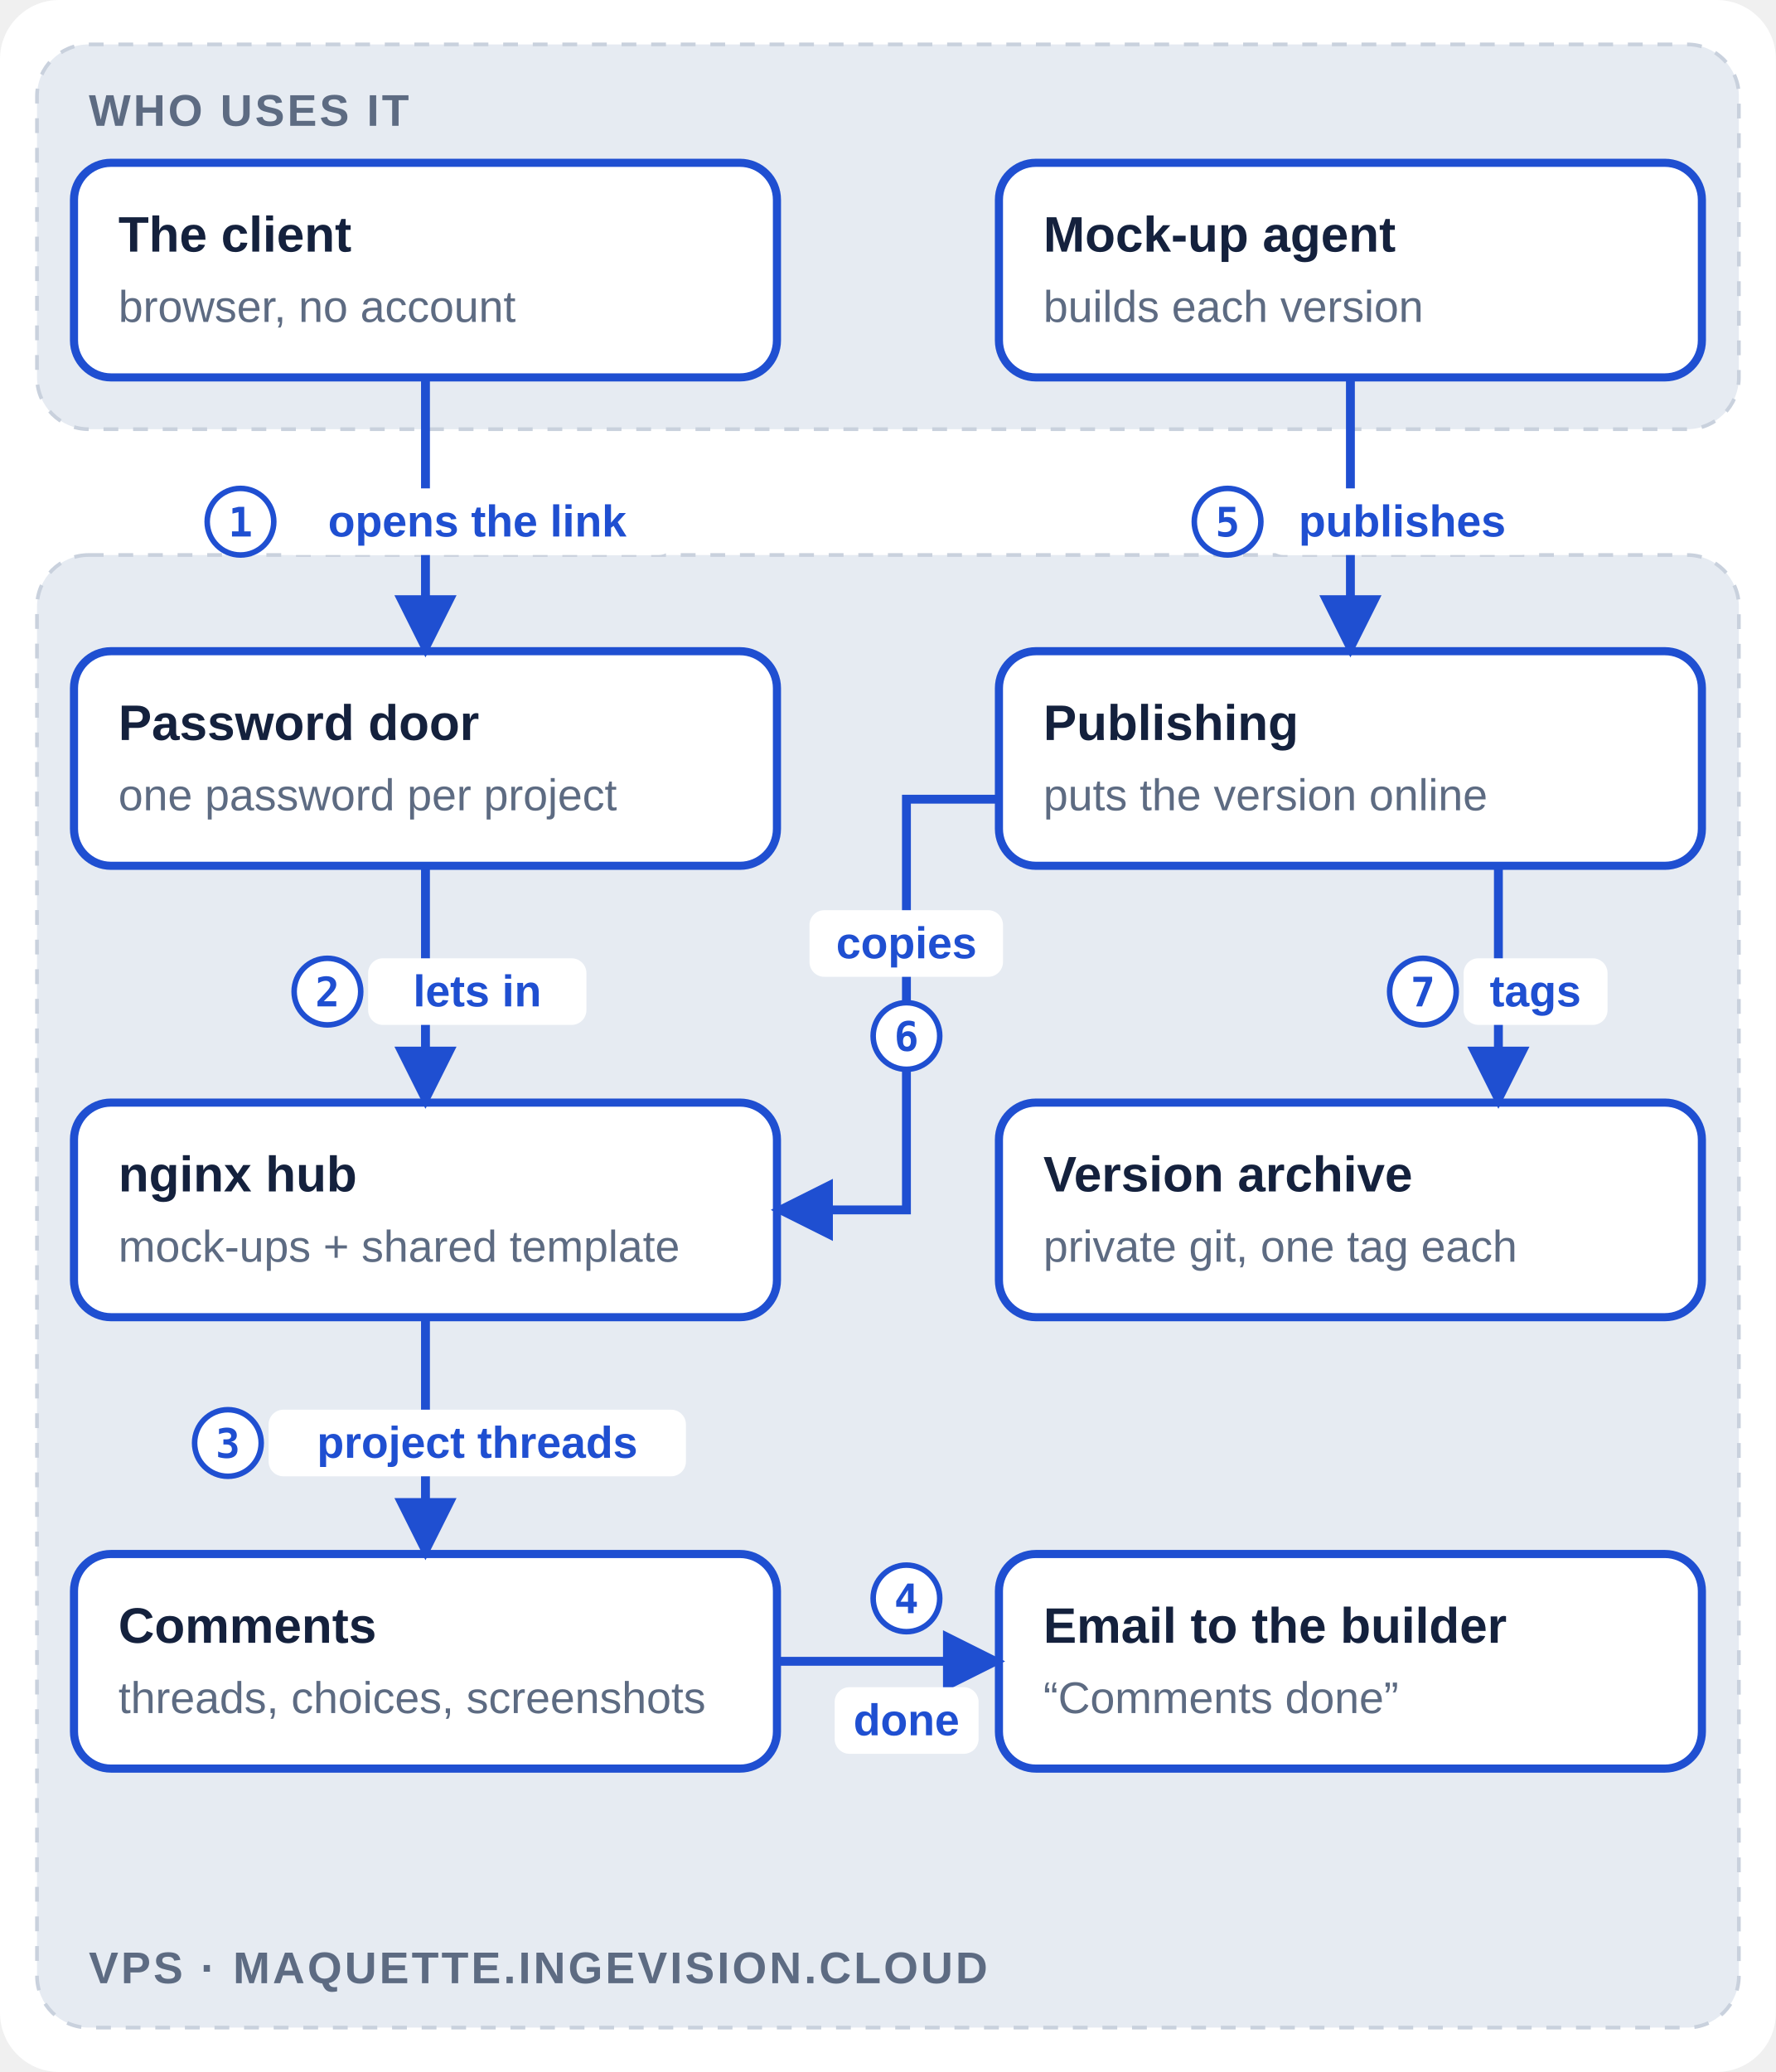
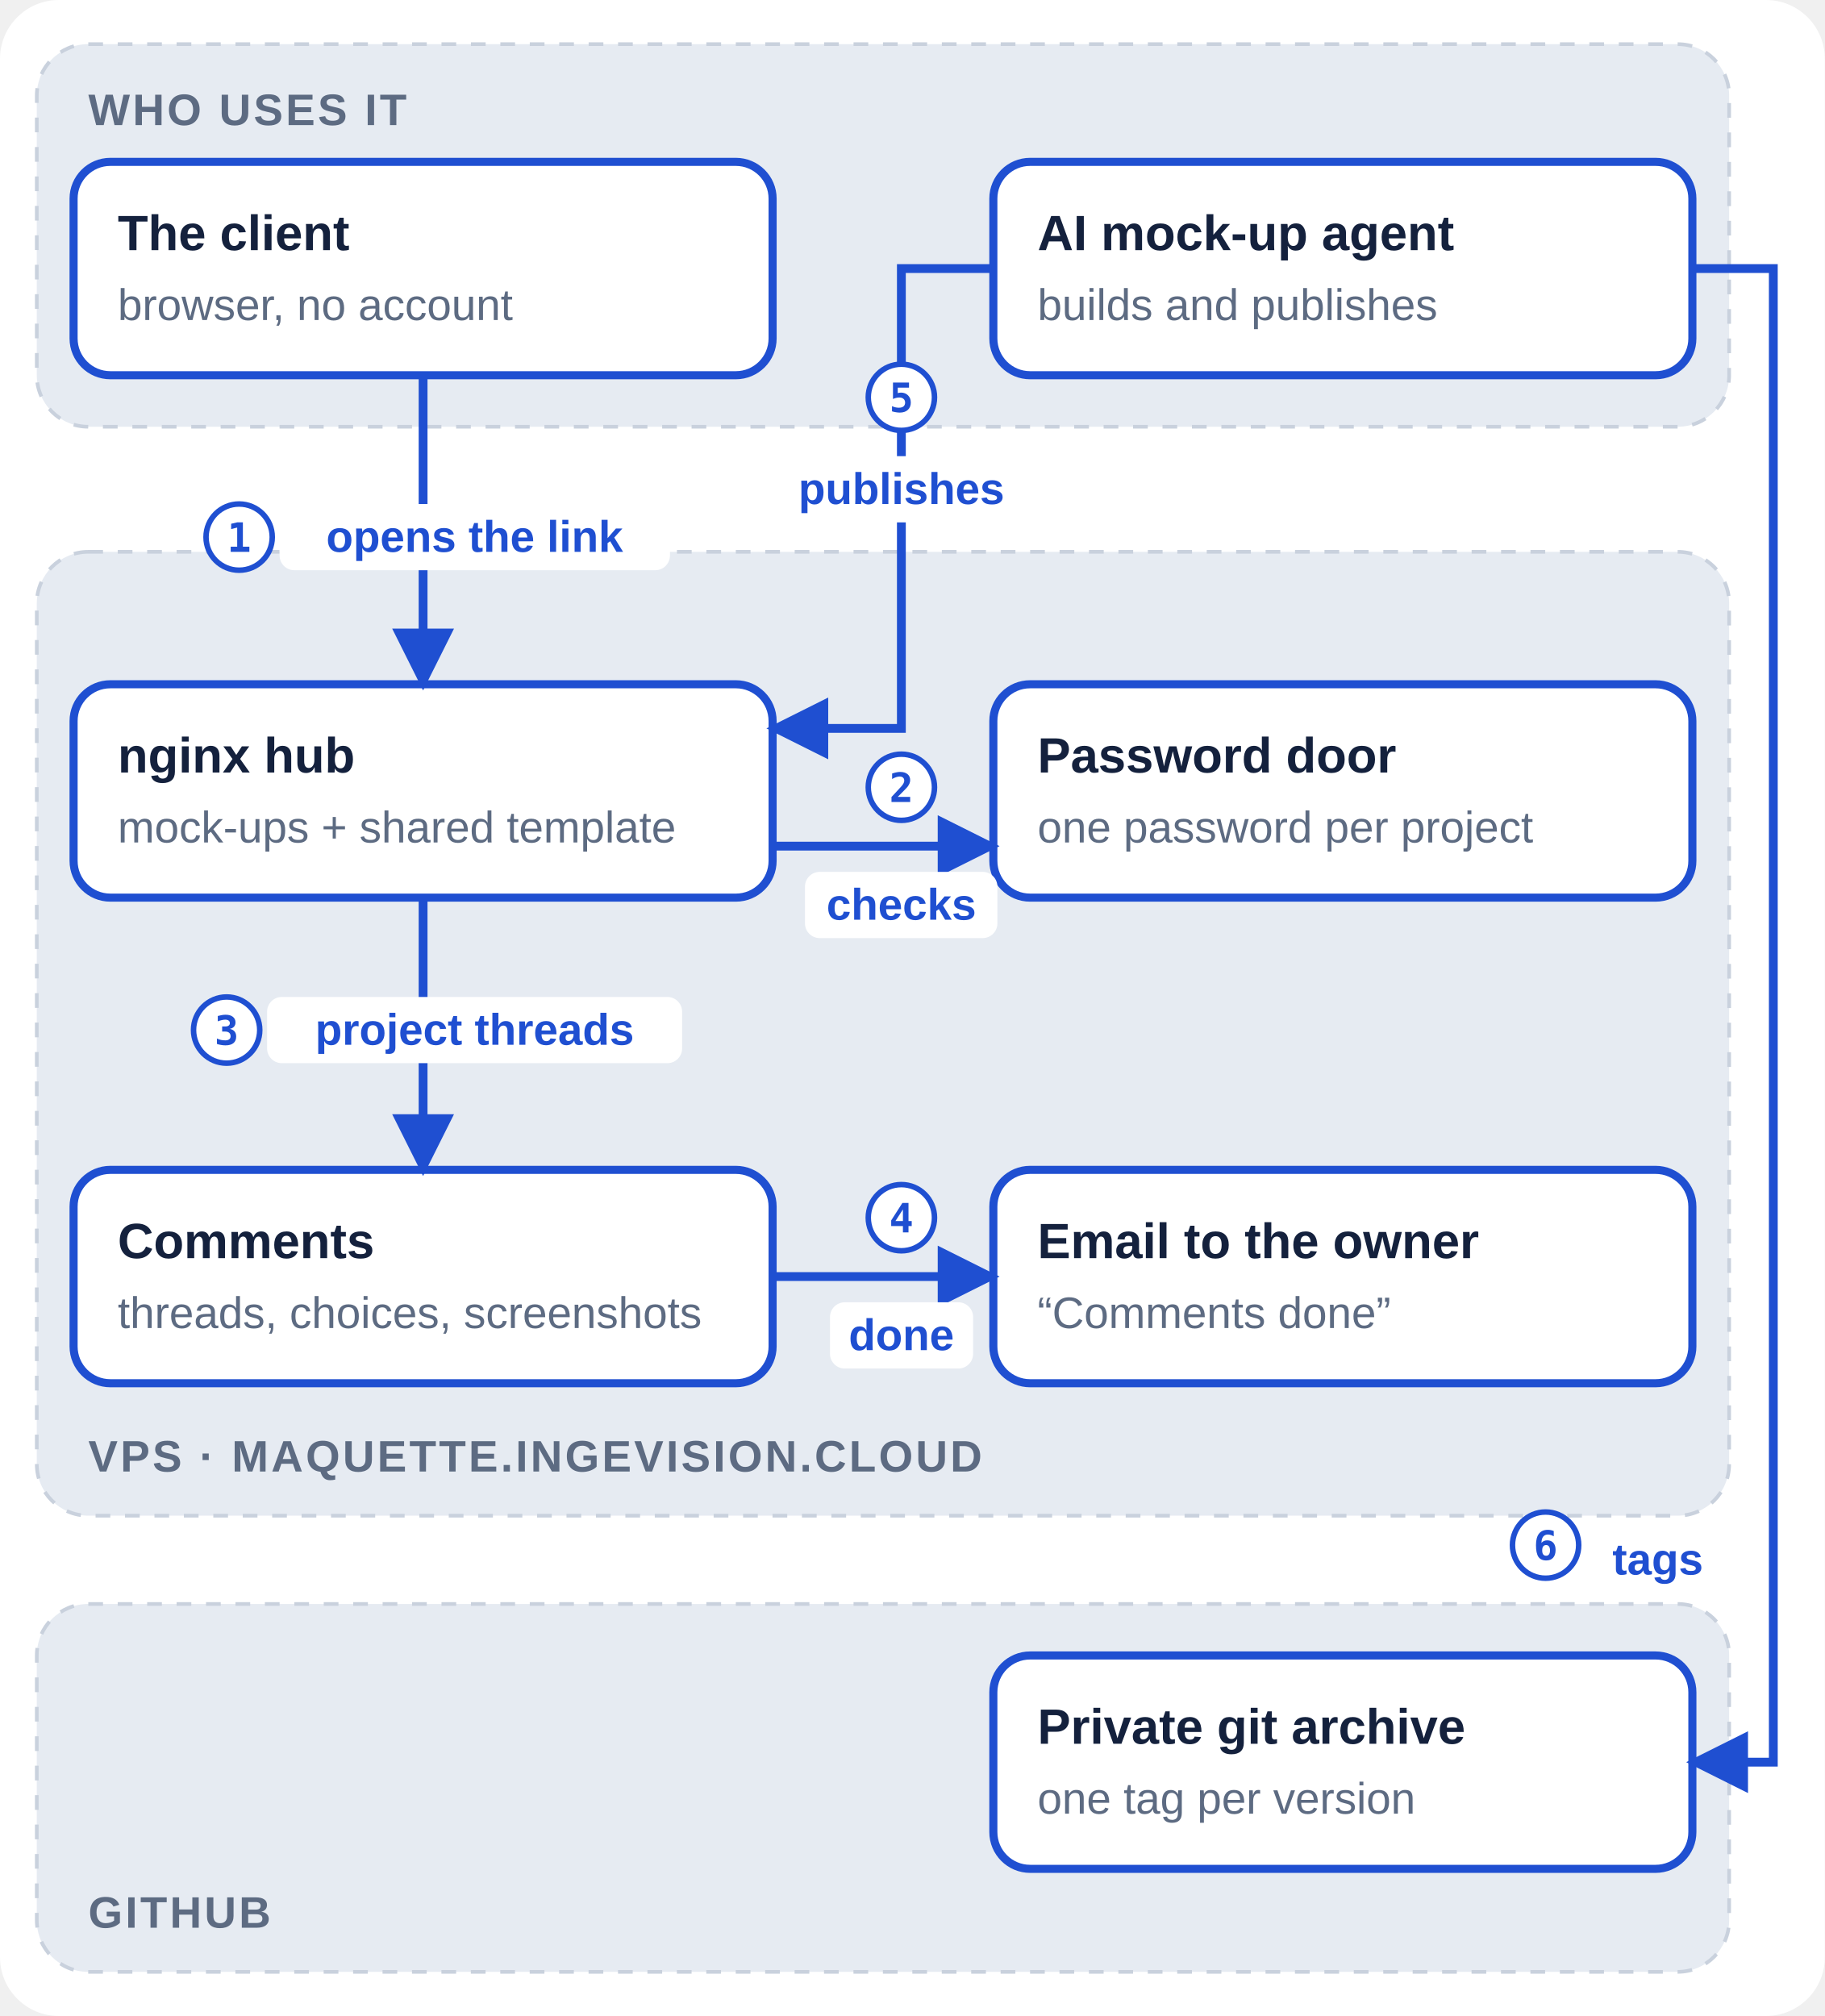
- <svg xmlns="http://www.w3.org/2000/svg" viewBox="0 0 480 560" width="480" height="560" font-family="IBM Plex Sans, Segoe UI, Helvetica Neue, Arial, sans-serif" role="img" aria-label="Mock-up review room architecture">
+ <svg xmlns="http://www.w3.org/2000/svg" viewBox="0 0 496 548" width="496" height="548" font-family="IBM Plex Sans, Segoe UI, Helvetica Neue, Arial, sans-serif" role="img" aria-label="Mock-up review room architecture">
  <defs>
    <marker id="a" viewBox="0 0 10 10" refX="9" refY="5" markerWidth="7" markerHeight="7" orient="auto-start-reverse">
      <path d="M0 0L10 5L0 10z" fill="#1f4fd1" />
    </marker>
  </defs>
-   <rect width="480" height="560" rx="16" fill="#ffffff" />
+   <rect width="496" height="548" rx="16" fill="#ffffff" />
  <rect x="10" y="12" width="460" height="104" rx="14" fill="#e6ebf2" stroke="#c9d1dd" stroke-dasharray="4 4" />
  <text x="24" y="34" fill="#5d6b82" font-size="12" font-weight="600" letter-spacing=".72">WHO USES IT</text>
  <rect x="20" y="44" width="190" height="58" rx="10" fill="#fff" stroke="#1f4fd1" stroke-width="2.2" />
  <text x="32" y="68" fill="#14213d" font-size="13.5" font-weight="600">The client</text>
  <text x="32" y="87" fill="#5d6b82" font-size="12">browser, no account</text>
  <rect x="270" y="44" width="190" height="58" rx="10" fill="#fff" stroke="#1f4fd1" stroke-width="2.2" />
-   <text x="282" y="68" fill="#14213d" font-size="13.5" font-weight="600">Mock-up agent</text>
-   <text x="282" y="87" fill="#5d6b82" font-size="12">builds each version</text>
-   <rect x="10" y="150" width="460" height="398" rx="14" fill="#e6ebf2" stroke="#c9d1dd" stroke-dasharray="4 4" />
-   <text x="24" y="536" fill="#5d6b82" font-size="12" font-weight="600" letter-spacing=".72">VPS · MAQUETTE.INGEVISION.CLOUD</text>
-   <rect x="20" y="176" width="190" height="58" rx="10" fill="#fff" stroke="#1f4fd1" stroke-width="2.2" />
-   <text x="32" y="200" fill="#14213d" font-size="13.5" font-weight="600">Password door</text>
-   <text x="32" y="219" fill="#5d6b82" font-size="12">one password per project</text>
-   <rect x="270" y="176" width="190" height="58" rx="10" fill="#fff" stroke="#1f4fd1" stroke-width="2.2" />
-   <text x="282" y="200" fill="#14213d" font-size="13.5" font-weight="600">Publishing</text>
-   <text x="282" y="219" fill="#5d6b82" font-size="12">puts the version online</text>
-   <rect x="20" y="298" width="190" height="58" rx="10" fill="#fff" stroke="#1f4fd1" stroke-width="2.2" />
-   <text x="32" y="322" fill="#14213d" font-size="13.5" font-weight="600">nginx hub</text>
-   <text x="32" y="341" fill="#5d6b82" font-size="12">mock-ups + shared template</text>
-   <rect x="270" y="298" width="190" height="58" rx="10" fill="#fff" stroke="#1f4fd1" stroke-width="2.2" />
-   <text x="282" y="322" fill="#14213d" font-size="13.5" font-weight="600">Version archive</text>
-   <text x="282" y="341" fill="#5d6b82" font-size="12">private git, one tag each</text>
-   <rect x="20" y="420" width="190" height="58" rx="10" fill="#fff" stroke="#1f4fd1" stroke-width="2.2" />
-   <text x="32" y="444" fill="#14213d" font-size="13.5" font-weight="600">Comments</text>
-   <text x="32" y="463" fill="#5d6b82" font-size="12">threads, choices, screenshots</text>
-   <rect x="270" y="420" width="190" height="58" rx="10" fill="#fff" stroke="#1f4fd1" stroke-width="2.2" />
-   <text x="282" y="444" fill="#14213d" font-size="13.5" font-weight="600">Email to the builder</text>
-   <text x="282" y="463" fill="#5d6b82" font-size="12">“Comments done”</text>
-   <path d="M115 102L115 176" fill="none" stroke="#1f4fd1" stroke-width="2.4" marker-end="url(#a)" />
-   <rect x="76.0" y="132" width="106.1" height="18" rx="4" fill="#fff" />
-   <text x="129" y="145" text-anchor="middle" fill="#1f4fd1" font-size="12" font-weight="600">opens the link</text>
-   <circle cx="65.0" cy="141" r="9" fill="#fff" stroke="#1f4fd1" stroke-width="1.5" />
-   <text x="65.0" y="145" text-anchor="middle" fill="#1f4fd1" font-size="11" font-weight="700" font-family="IBM Plex Mono, Consolas, monospace">1</text>
-   <path d="M115 234L115 298" fill="none" stroke="#1f4fd1" stroke-width="2.4" marker-end="url(#a)" />
-   <rect x="99.5" y="259" width="59.0" height="18" rx="4" fill="#fff" />
-   <text x="129" y="272" text-anchor="middle" fill="#1f4fd1" font-size="12" font-weight="600">lets in</text>
-   <circle cx="88.5" cy="268" r="9" fill="#fff" stroke="#1f4fd1" stroke-width="1.5" />
-   <text x="88.5" y="272" text-anchor="middle" fill="#1f4fd1" font-size="11" font-weight="700" font-family="IBM Plex Mono, Consolas, monospace">2</text>
-   <path d="M115 356L115 420" fill="none" stroke="#1f4fd1" stroke-width="2.4" marker-end="url(#a)" />
-   <rect x="72.6" y="381" width="112.8" height="18" rx="4" fill="#fff" />
-   <text x="129" y="394" text-anchor="middle" fill="#1f4fd1" font-size="12" font-weight="600">project threads</text>
-   <circle cx="61.6" cy="390" r="9" fill="#fff" stroke="#1f4fd1" stroke-width="1.5" />
-   <text x="61.6" y="394" text-anchor="middle" fill="#1f4fd1" font-size="11" font-weight="700" font-family="IBM Plex Mono, Consolas, monospace">3</text>
-   <path d="M210 449L270 449" fill="none" stroke="#1f4fd1" stroke-width="2.4" marker-end="url(#a)" />
-   <rect x="225.6" y="456" width="38.9" height="18" rx="4" fill="#fff" />
-   <text x="245" y="469" text-anchor="middle" fill="#1f4fd1" font-size="12" font-weight="600">done</text>
-   <circle cx="245" cy="432" r="9" fill="#fff" stroke="#1f4fd1" stroke-width="1.5" />
-   <text x="245" y="436" text-anchor="middle" fill="#1f4fd1" font-size="11" font-weight="700" font-family="IBM Plex Mono, Consolas, monospace">4</text>
-   <path d="M365 102L365 176" fill="none" stroke="#1f4fd1" stroke-width="2.4" marker-end="url(#a)" />
-   <rect x="342.8" y="132" width="72.5" height="18" rx="4" fill="#fff" />
-   <text x="379" y="145" text-anchor="middle" fill="#1f4fd1" font-size="12" font-weight="600">publishes</text>
-   <circle cx="331.8" cy="141" r="9" fill="#fff" stroke="#1f4fd1" stroke-width="1.5" />
-   <text x="331.8" y="145" text-anchor="middle" fill="#1f4fd1" font-size="11" font-weight="700" font-family="IBM Plex Mono, Consolas, monospace">5</text>
-   <path d="M270 216L245 216L245 327L210 327" fill="none" stroke="#1f4fd1" stroke-width="2.4" marker-end="url(#a)" />
-   <rect x="218.8" y="246" width="52.3" height="18" rx="4" fill="#fff" />
-   <text x="245" y="259" text-anchor="middle" fill="#1f4fd1" font-size="12" font-weight="600">copies</text>
-   <circle cx="245" cy="280" r="9" fill="#fff" stroke="#1f4fd1" stroke-width="1.5" />
-   <text x="245" y="284" text-anchor="middle" fill="#1f4fd1" font-size="11" font-weight="700" font-family="IBM Plex Mono, Consolas, monospace">6</text>
-   <path d="M405 234L405 298" fill="none" stroke="#1f4fd1" stroke-width="2.4" marker-end="url(#a)" />
-   <rect x="395.6" y="259" width="38.9" height="18" rx="4" fill="#fff" />
-   <text x="415" y="272" text-anchor="middle" fill="#1f4fd1" font-size="12" font-weight="600">tags</text>
-   <circle cx="384.6" cy="268" r="9" fill="#fff" stroke="#1f4fd1" stroke-width="1.5" />
-   <text x="384.6" y="272" text-anchor="middle" fill="#1f4fd1" font-size="11" font-weight="700" font-family="IBM Plex Mono, Consolas, monospace">7</text>
+   <text x="282" y="68" fill="#14213d" font-size="13.5" font-weight="600">AI mock-up agent</text>
+   <text x="282" y="87" fill="#5d6b82" font-size="12">builds and publishes</text>
+   <rect x="10" y="150" width="460" height="262" rx="14" fill="#e6ebf2" stroke="#c9d1dd" stroke-dasharray="4 4" />
+   <text x="24" y="400" fill="#5d6b82" font-size="12" font-weight="600" letter-spacing=".72">VPS · MAQUETTE.INGEVISION.CLOUD</text>
+   <rect x="20" y="186" width="190" height="58" rx="10" fill="#fff" stroke="#1f4fd1" stroke-width="2.2" />
+   <text x="32" y="210" fill="#14213d" font-size="13.5" font-weight="600">nginx hub</text>
+   <text x="32" y="229" fill="#5d6b82" font-size="12">mock-ups + shared template</text>
+   <rect x="270" y="186" width="190" height="58" rx="10" fill="#fff" stroke="#1f4fd1" stroke-width="2.2" />
+   <text x="282" y="210" fill="#14213d" font-size="13.5" font-weight="600">Password door</text>
+   <text x="282" y="229" fill="#5d6b82" font-size="12">one password per project</text>
+   <rect x="20" y="318" width="190" height="58" rx="10" fill="#fff" stroke="#1f4fd1" stroke-width="2.2" />
+   <text x="32" y="342" fill="#14213d" font-size="13.5" font-weight="600">Comments</text>
+   <text x="32" y="361" fill="#5d6b82" font-size="12">threads, choices, screenshots</text>
+   <rect x="270" y="318" width="190" height="58" rx="10" fill="#fff" stroke="#1f4fd1" stroke-width="2.2" />
+   <text x="282" y="342" fill="#14213d" font-size="13.5" font-weight="600">Email to the owner</text>
+   <text x="282" y="361" fill="#5d6b82" font-size="12">“Comments done”</text>
+   <rect x="10" y="436" width="460" height="100" rx="14" fill="#e6ebf2" stroke="#c9d1dd" stroke-dasharray="4 4" />
+   <text x="24" y="524" fill="#5d6b82" font-size="12" font-weight="600" letter-spacing=".72">GITHUB</text>
+   <rect x="270" y="450" width="190" height="58" rx="10" fill="#fff" stroke="#1f4fd1" stroke-width="2.2" />
+   <text x="282" y="474" fill="#14213d" font-size="13.5" font-weight="600">Private git archive</text>
+   <text x="282" y="493" fill="#5d6b82" font-size="12">one tag per version</text>
+   <path d="M115 102L115 186" fill="none" stroke="#1f4fd1" stroke-width="2.4" marker-end="url(#a)" />
+   <rect x="76.0" y="137" width="106.1" height="18" rx="4" fill="#fff" />
+   <text x="129" y="150" text-anchor="middle" fill="#1f4fd1" font-size="12" font-weight="600">opens the link</text>
+   <circle cx="65.0" cy="146" r="9" fill="#fff" stroke="#1f4fd1" stroke-width="1.5" />
+   <text x="65.0" y="150" text-anchor="middle" fill="#1f4fd1" font-size="11" font-weight="700" font-family="IBM Plex Mono, Consolas, monospace">1</text>
+   <path d="M210 230L270 230" fill="none" stroke="#1f4fd1" stroke-width="2.4" marker-end="url(#a)" />
+   <rect x="218.8" y="237" width="52.3" height="18" rx="4" fill="#fff" />
+   <text x="245" y="250" text-anchor="middle" fill="#1f4fd1" font-size="12" font-weight="600">checks</text>
+   <circle cx="245" cy="214" r="9" fill="#fff" stroke="#1f4fd1" stroke-width="1.5" />
+   <text x="245" y="218" text-anchor="middle" fill="#1f4fd1" font-size="11" font-weight="700" font-family="IBM Plex Mono, Consolas, monospace">2</text>
+   <path d="M115 244L115 318" fill="none" stroke="#1f4fd1" stroke-width="2.4" marker-end="url(#a)" />
+   <rect x="72.6" y="271" width="112.8" height="18" rx="4" fill="#fff" />
+   <text x="129" y="284" text-anchor="middle" fill="#1f4fd1" font-size="12" font-weight="600">project threads</text>
+   <circle cx="61.6" cy="280" r="9" fill="#fff" stroke="#1f4fd1" stroke-width="1.5" />
+   <text x="61.6" y="284" text-anchor="middle" fill="#1f4fd1" font-size="11" font-weight="700" font-family="IBM Plex Mono, Consolas, monospace">3</text>
+   <path d="M210 347L270 347" fill="none" stroke="#1f4fd1" stroke-width="2.4" marker-end="url(#a)" />
+   <rect x="225.6" y="354" width="38.9" height="18" rx="4" fill="#fff" />
+   <text x="245" y="367" text-anchor="middle" fill="#1f4fd1" font-size="12" font-weight="600">done</text>
+   <circle cx="245" cy="331" r="9" fill="#fff" stroke="#1f4fd1" stroke-width="1.5" />
+   <text x="245" y="335" text-anchor="middle" fill="#1f4fd1" font-size="11" font-weight="700" font-family="IBM Plex Mono, Consolas, monospace">4</text>
+   <path d="M270 73L245 73L245 198L210 198" fill="none" stroke="#1f4fd1" stroke-width="2.4" marker-end="url(#a)" />
+   <rect x="208.8" y="124" width="72.5" height="18" rx="4" fill="#fff" />
+   <text x="245" y="137" text-anchor="middle" fill="#1f4fd1" font-size="12" font-weight="600">publishes</text>
+   <circle cx="245" cy="108" r="9" fill="#fff" stroke="#1f4fd1" stroke-width="1.5" />
+   <text x="245" y="112" text-anchor="middle" fill="#1f4fd1" font-size="11" font-weight="700" font-family="IBM Plex Mono, Consolas, monospace">5</text>
+   <path d="M460 73L482 73L482 479L460 479" fill="none" stroke="#1f4fd1" stroke-width="2.4" marker-end="url(#a)" />
+   <rect x="431.1" y="415" width="38.9" height="18" rx="4" fill="#fff" />
+   <text x="450.6" y="428" text-anchor="middle" fill="#1f4fd1" font-size="12" font-weight="600">tags</text>
+   <circle cx="420.1" cy="420" r="9" fill="#fff" stroke="#1f4fd1" stroke-width="1.5" />
+   <text x="420.1" y="424" text-anchor="middle" fill="#1f4fd1" font-size="11" font-weight="700" font-family="IBM Plex Mono, Consolas, monospace">6</text>
</svg>
